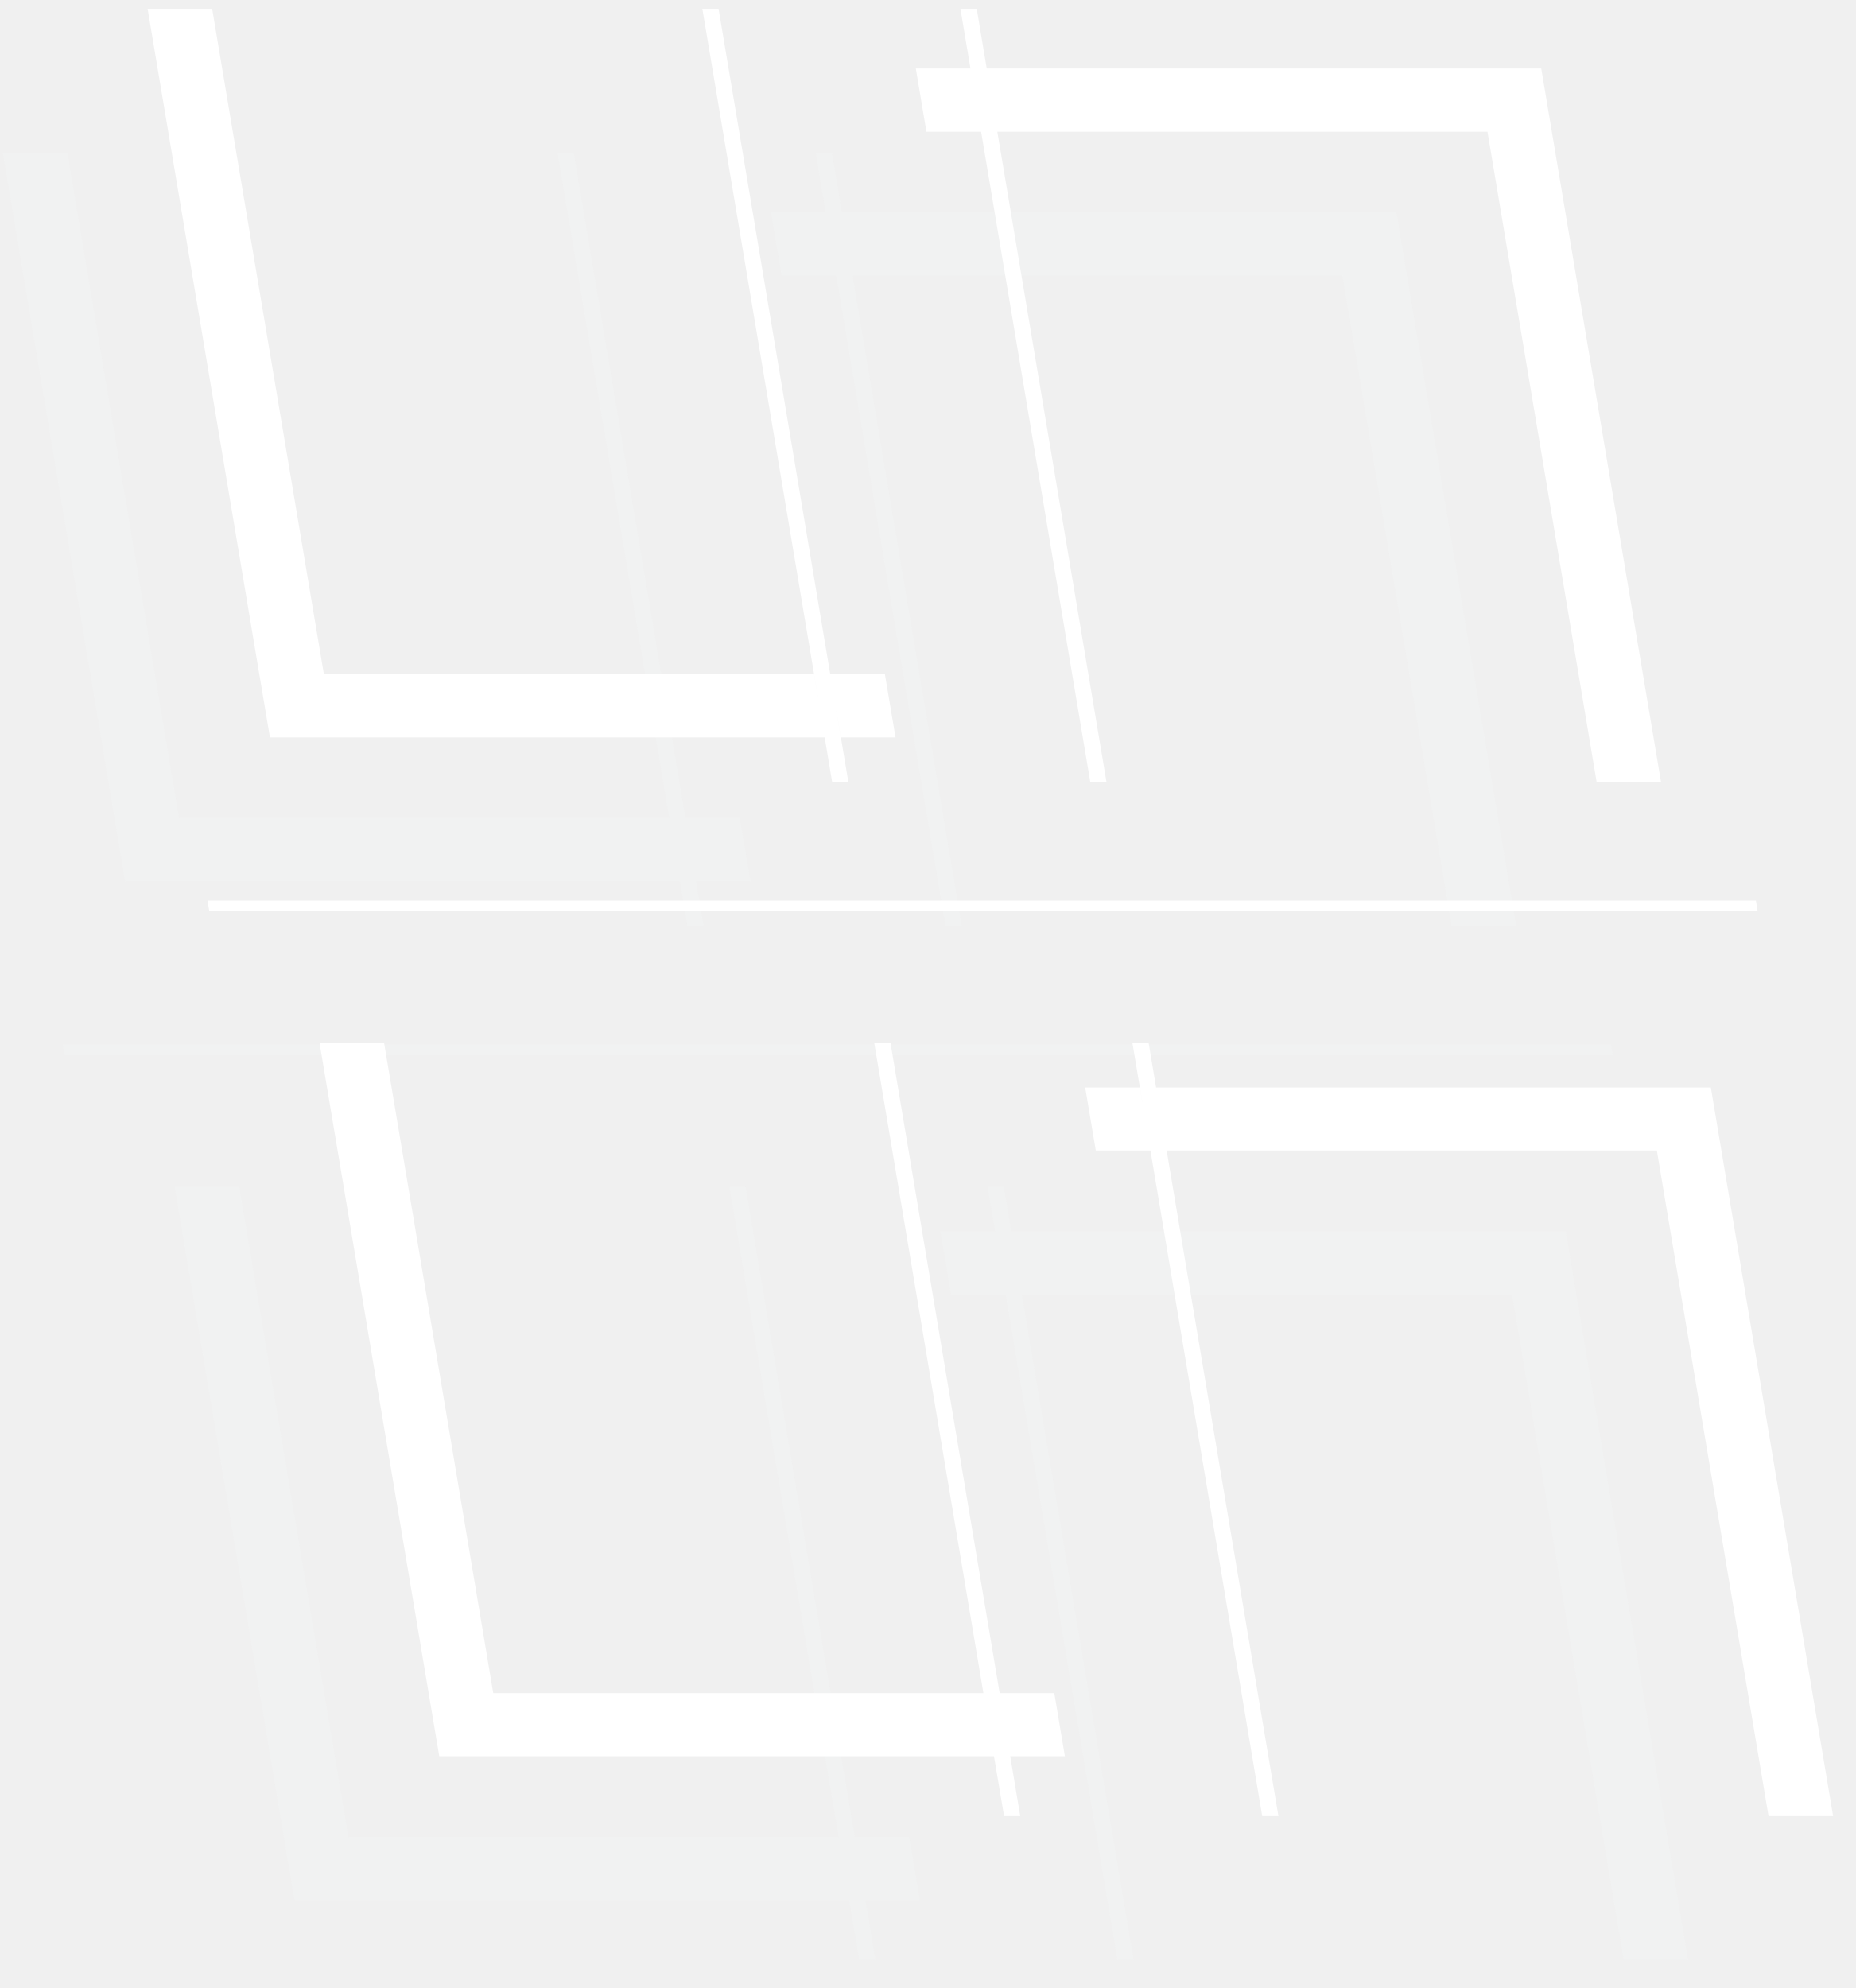
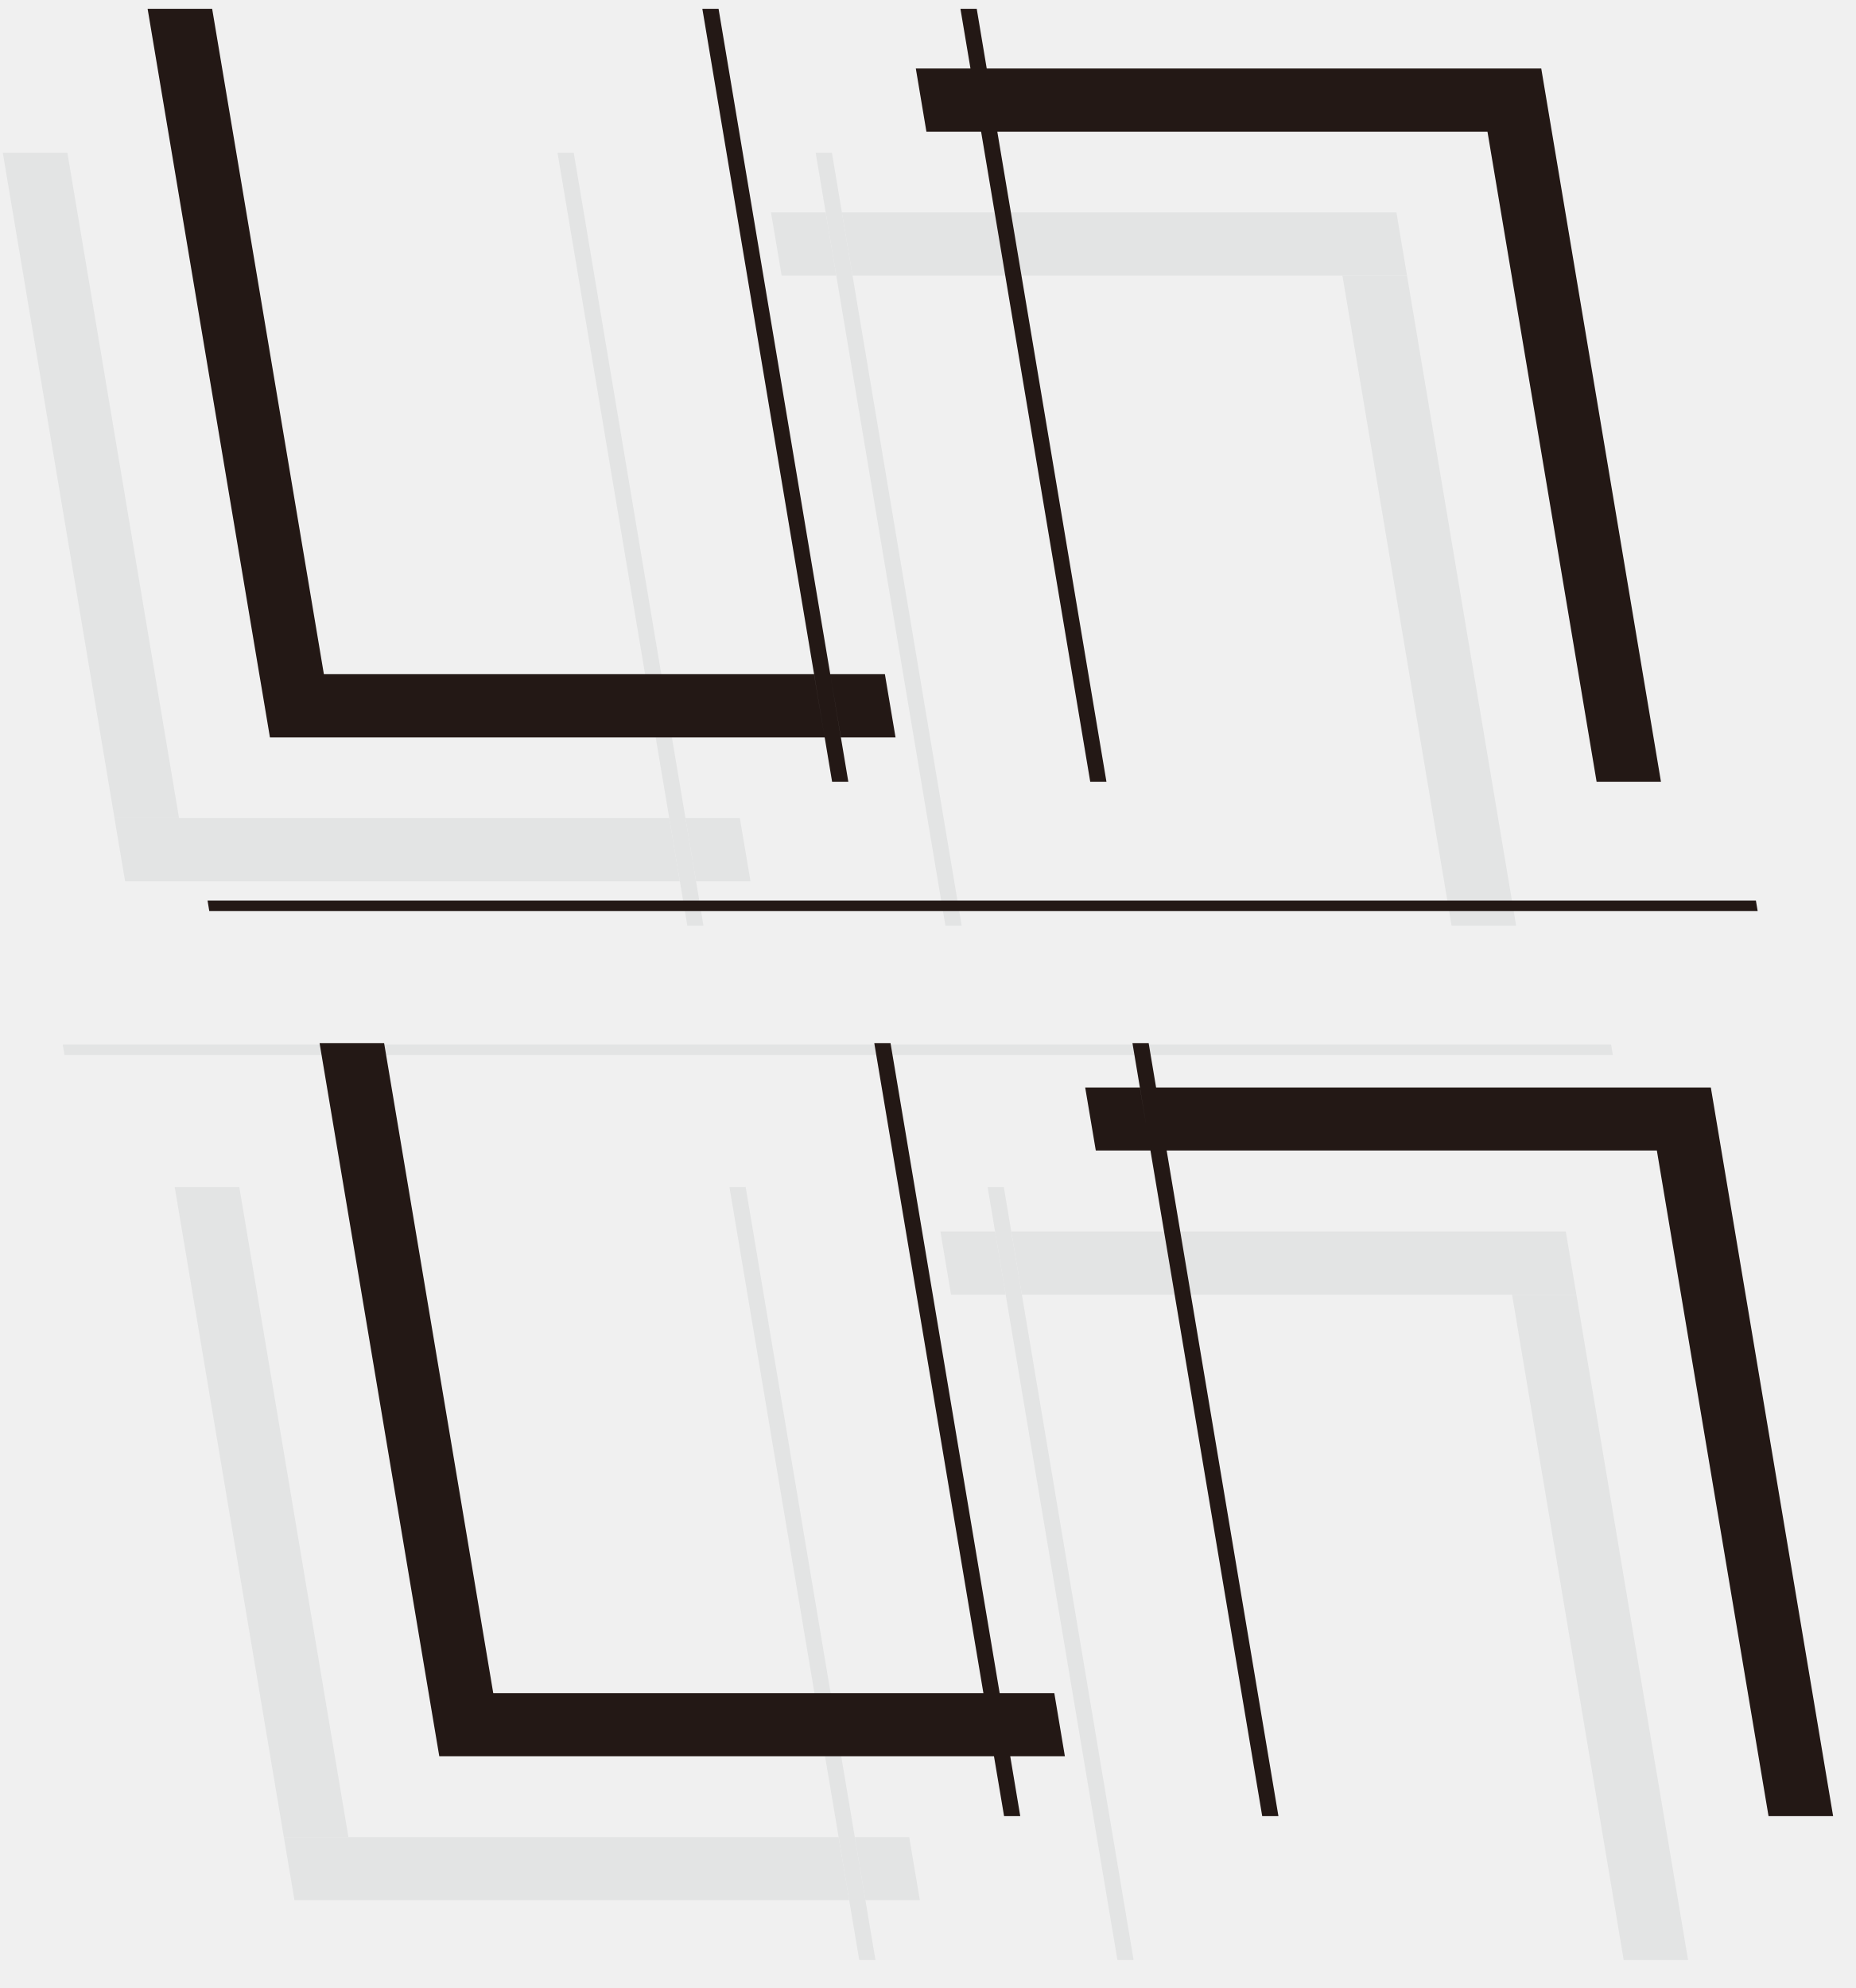
<svg xmlns="http://www.w3.org/2000/svg" width="42px" height="45px" viewBox="0 0 42 45" version="1.1">
  <defs />
  <g id="top" stroke="none" stroke-width="1" fill="none" fill-rule="evenodd">
    <g id="White-top" transform="translate(-52, -43)">
      <g id="logo_header" transform="translate(52, 43)">
-         <g id="Group-27" transform="translate(0, 3.26087)" fill-opacity="0.265" fill="#F3F5F6">
-           <path d="M1.42,20.383 L1.46,20.62 L36.508,20.62 L36.468,20.383 L1.42,20.383 Z M0.063,0.196 L2.653,15.622 L2.592,15.258 L4.053,15.258 L1.525,0.196 L0.063,0.196 Z M15.516,15.258 L15.756,16.688 L16.988,16.688 L16.747,15.258 L15.516,15.258 Z M4.053,15.258 L2.591,15.258 L2.652,15.621 L2.832,16.688 L15.389,16.688 L15.149,15.258 L4.053,15.258 Z M12.62,0.196 L15.149,15.258 L15.389,16.688 L15.558,17.692 L15.924,17.692 L15.756,16.688 L15.516,15.258 L12.987,0.196 L12.62,0.196 Z M30.387,2.978 L32.857,17.692 L34.319,17.692 L31.849,2.978 L30.387,2.978 Z M19.057,1.546 L19.298,2.978 L30.387,2.978 L31.849,2.978 L31.609,1.546 L19.057,1.546 Z M17.452,1.546 L17.693,2.978 L18.93,2.978 L18.689,1.546 L17.452,1.546 Z M18.463,0.196 L18.69,1.546 L18.93,2.978 L21.4,17.692 L21.768,17.692 L19.298,2.978 L19.057,1.546 L18.831,0.196 L18.463,0.196 Z M3.955,23.611 L6.425,38.324 L7.887,38.324 L5.417,23.611 L3.955,23.611 Z M6.425,38.324 L6.545,39.036 L6.425,38.324 Z M19.349,38.324 L19.589,39.749 L20.821,39.749 L20.581,38.324 L19.349,38.324 Z M19.222,39.749 L6.665,39.749 L6.545,39.037 L6.425,38.324 L7.888,38.324 L18.982,38.324 L19.062,38.799 L18.983,38.324 L16.512,23.611 L16.879,23.611 L19.349,38.324 L19.589,39.749 L19.817,41.106 L19.45,41.106 L19.222,39.749 Z M34.227,26.045 L36.754,41.107 L38.211,41.107 L35.683,26.045 L34.227,26.045 Z M22.891,24.614 L23.131,26.044 L34.227,26.044 L35.683,26.044 L35.443,24.614 L22.891,24.614 Z M21.287,24.614 L21.527,26.044 L22.764,26.044 L22.524,24.614 L21.287,24.614 Z M22.356,23.611 L22.524,24.614 L22.764,26.044 L25.294,41.106 L25.66,41.106 L23.131,26.044 L22.89,24.614 L22.723,23.611 L22.356,23.611 Z" id="Fill-1" />
+         <g id="Group-27" transform="translate(0, 3.26087)" fill="#E3E4E4">
+           <path d="M1.42,20.383 L1.46,20.62 L36.508,20.62 L36.468,20.383 L1.42,20.383 Z" id="Fill-1" />
+           <path d="M0.063,0.196 L2.653,15.622 L2.592,15.258 L4.053,15.258 L1.525,0.196 L0.063,0.196 Z" id="Fill-3" />
+           <path d="M15.516,15.258 L15.756,16.688 L16.988,16.688 L16.747,15.258 L15.516,15.258 Z M4.053,15.258 L2.591,15.258 L2.652,15.621 L2.832,16.688 L15.389,16.688 L15.149,15.258 L4.053,15.258 Z" id="Fill-5" />
+           <path d="M12.62,0.196 L15.149,15.258 L15.389,16.688 L15.558,17.692 L15.924,17.692 L15.756,16.688 L15.516,15.258 L12.987,0.196 L12.62,0.196 Z" id="Fill-7" />
+           <path d="M30.387,2.978 L32.857,17.692 L34.319,17.692 L31.849,2.978 L30.387,2.978 Z" id="Fill-9" />
+           <path d="M19.057,1.546 L19.298,2.978 L30.387,2.978 L31.849,2.978 L31.609,1.546 L19.057,1.546 Z M17.452,1.546 L17.693,2.978 L18.93,2.978 L18.689,1.546 L17.452,1.546 Z" id="Fill-11" />
+           <path d="M18.463,0.196 L18.69,1.546 L18.93,2.978 L21.4,17.692 L21.768,17.692 L19.298,2.978 L19.057,1.546 L18.831,0.196 L18.463,0.196 Z" id="Fill-13" />
+           <path d="M3.955,23.611 L6.425,38.324 L7.887,38.324 L5.417,23.611 L3.955,23.611 Z M6.425,38.324 L6.545,39.036 L6.425,38.324 L6.425,38.324 Z" id="Fill-15" />
+           <path d="M19.349,38.324 L19.589,39.749 L20.821,39.749 L20.581,38.324 L19.349,38.324 Z M7.888,38.324 L6.425,38.324 L6.545,39.037 L6.665,39.749 L19.222,39.749 L18.982,38.324 L7.888,38.324 Z" id="Fill-17" />
+           <path d="M16.512,23.611 L18.983,38.324 L19.221,39.749 L19.45,41.106 L19.817,41.106 L19.589,39.749 L19.349,38.324 L16.879,23.611 L16.512,23.611 Z" id="Fill-19" />
+           <path d="M34.227,26.045 L36.754,41.107 L38.211,41.107 L35.683,26.045 L34.227,26.045 Z" id="Fill-21" />
+           <path d="M22.891,24.614 L23.131,26.044 L34.227,26.044 L35.683,26.044 L35.443,24.614 L22.891,24.614 Z M21.287,24.614 L21.527,26.044 L22.764,26.044 L22.524,24.614 L21.287,24.614 Z" id="Fill-23" />
+           <path d="M22.356,23.611 L22.524,24.614 L22.764,26.044 L25.294,41.106 L25.66,41.106 L23.131,26.044 L22.89,24.614 L22.723,23.611 L22.356,23.611 Z" id="Fill-25" />
        </g>
-         <g id="Group-54" transform="translate(3.28125, 0)" fill="#FFFFFF">
+         <g id="Group-54" transform="translate(3.28125, 0)" fill="#231815">
          <path d="M1.417,20.386 L1.456,20.623 L36.505,20.623 L36.465,20.386 L1.417,20.386 Z" id="Fill-28" />
          <path d="M0.06,0.199 L2.588,15.26 L4.05,15.26 L1.521,0.199 L0.06,0.199 Z M2.588,15.26 L2.65,15.625 L2.588,15.26 Z M15.512,15.26 L15.752,16.692 L16.99,16.692 L16.749,15.26 L15.512,15.26 Z M4.051,15.26 L2.588,15.26 L2.65,15.625 L2.829,16.692 L15.386,16.692 L15.145,15.26 L4.051,15.26 Z M12.617,0.199 L15.146,15.26 L15.386,16.692 L15.554,17.695 L15.921,17.695 L15.753,16.692 L15.512,15.26 L12.984,0.199 L12.617,0.199 Z" id="Fill-30" />
          <path d="M30.389,2.982 L32.859,17.695 L34.316,17.695 L31.846,2.982 L30.389,2.982 Z M19.054,1.55 L19.294,2.982 L30.389,2.982 L31.846,2.982 L31.606,1.55 L19.054,1.55 Z M18.927,2.982 L17.689,2.982 L17.449,1.55 L18.686,1.55 L18.459,0.199 L18.828,0.199 L19.054,1.55 L19.294,2.982 L21.764,17.695 L21.397,17.695 L18.927,2.982 Z" id="Fill-36" />
          <path d="M3.953,23.614 L6.422,38.326 L7.884,38.326 L5.414,23.614 L3.953,23.614 Z M6.422,38.326 L6.542,39.04 L6.422,38.326 Z M19.347,38.326 L19.586,39.753 L20.823,39.753 L20.584,38.326 L19.347,38.326 Z M19.218,39.753 L6.662,39.753 L6.542,39.04 L6.422,38.326 L7.885,38.326 L18.979,38.326 L19.091,38.992 L18.979,38.326 L16.509,23.614 L16.877,23.614 L19.347,38.326 L19.586,39.753 L19.813,41.11 L19.447,41.11 L19.218,39.753 Z" id="Fill-42" />
          <path d="M34.223,26.043 L36.751,41.11 L38.213,41.11 L35.684,26.043 L34.223,26.043 Z M22.888,24.617 L23.127,26.043 L34.223,26.043 L35.684,26.043 L35.445,24.617 L22.888,24.617 Z M22.76,26.043 L21.523,26.043 L21.283,24.617 L22.52,24.617 L22.669,25.496 L22.521,24.617 L22.353,23.614 L22.72,23.614 L22.888,24.617 L23.127,26.043 L25.657,41.11 L25.29,41.11 L22.76,26.043 Z" id="Fill-48" />
        </g>
      </g>
    </g>
  </g>
</svg>
